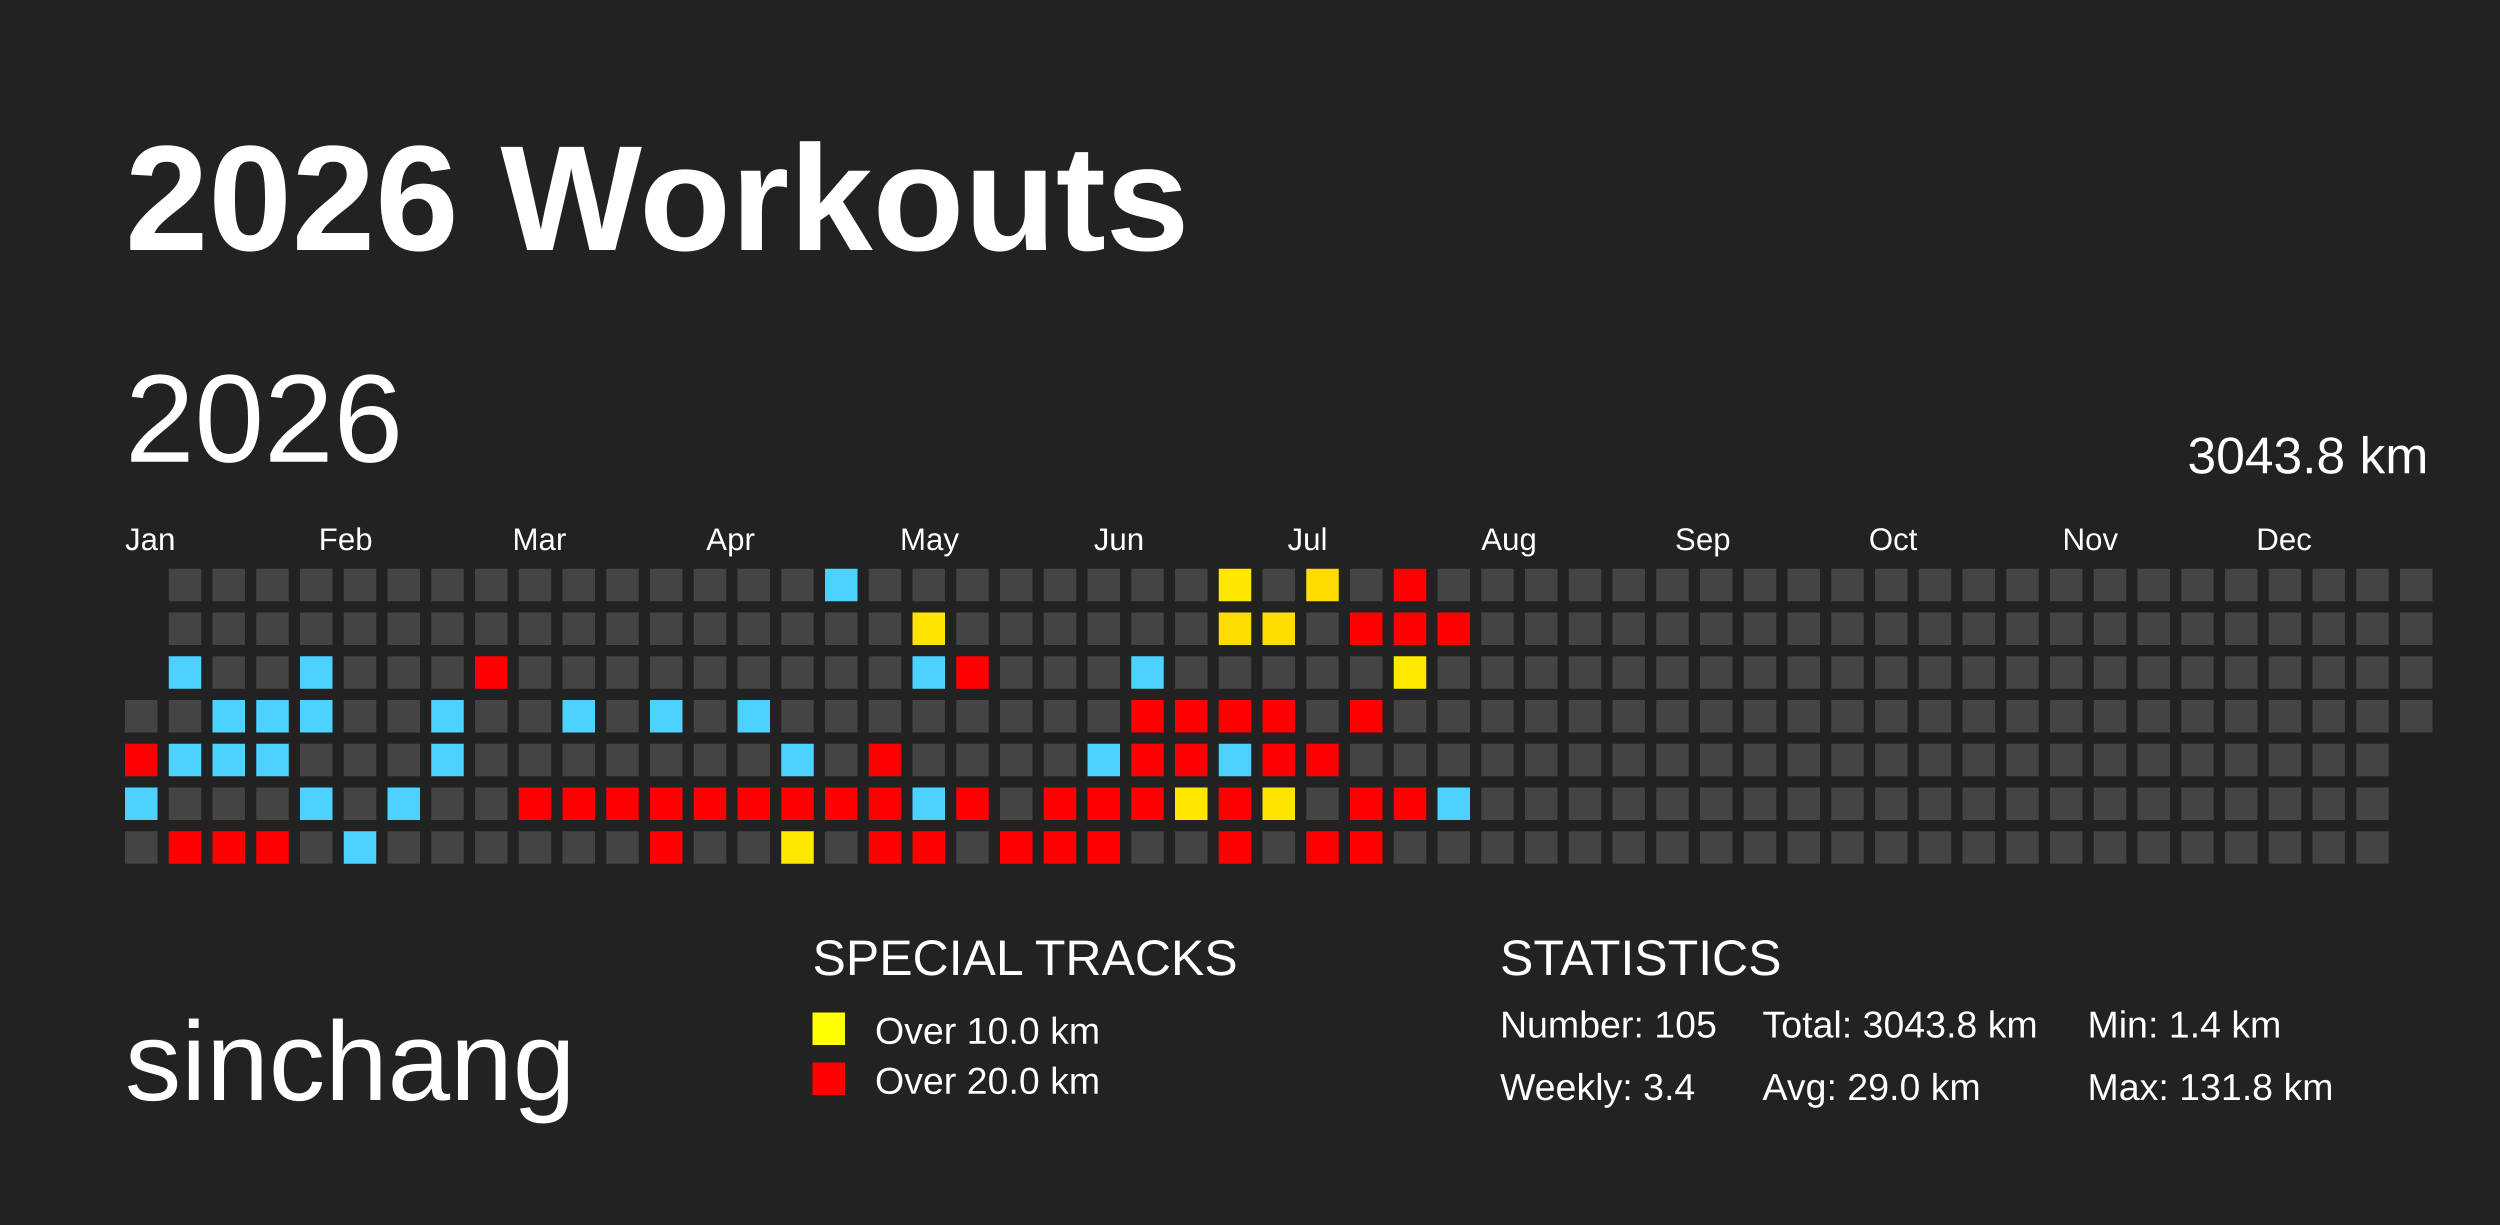
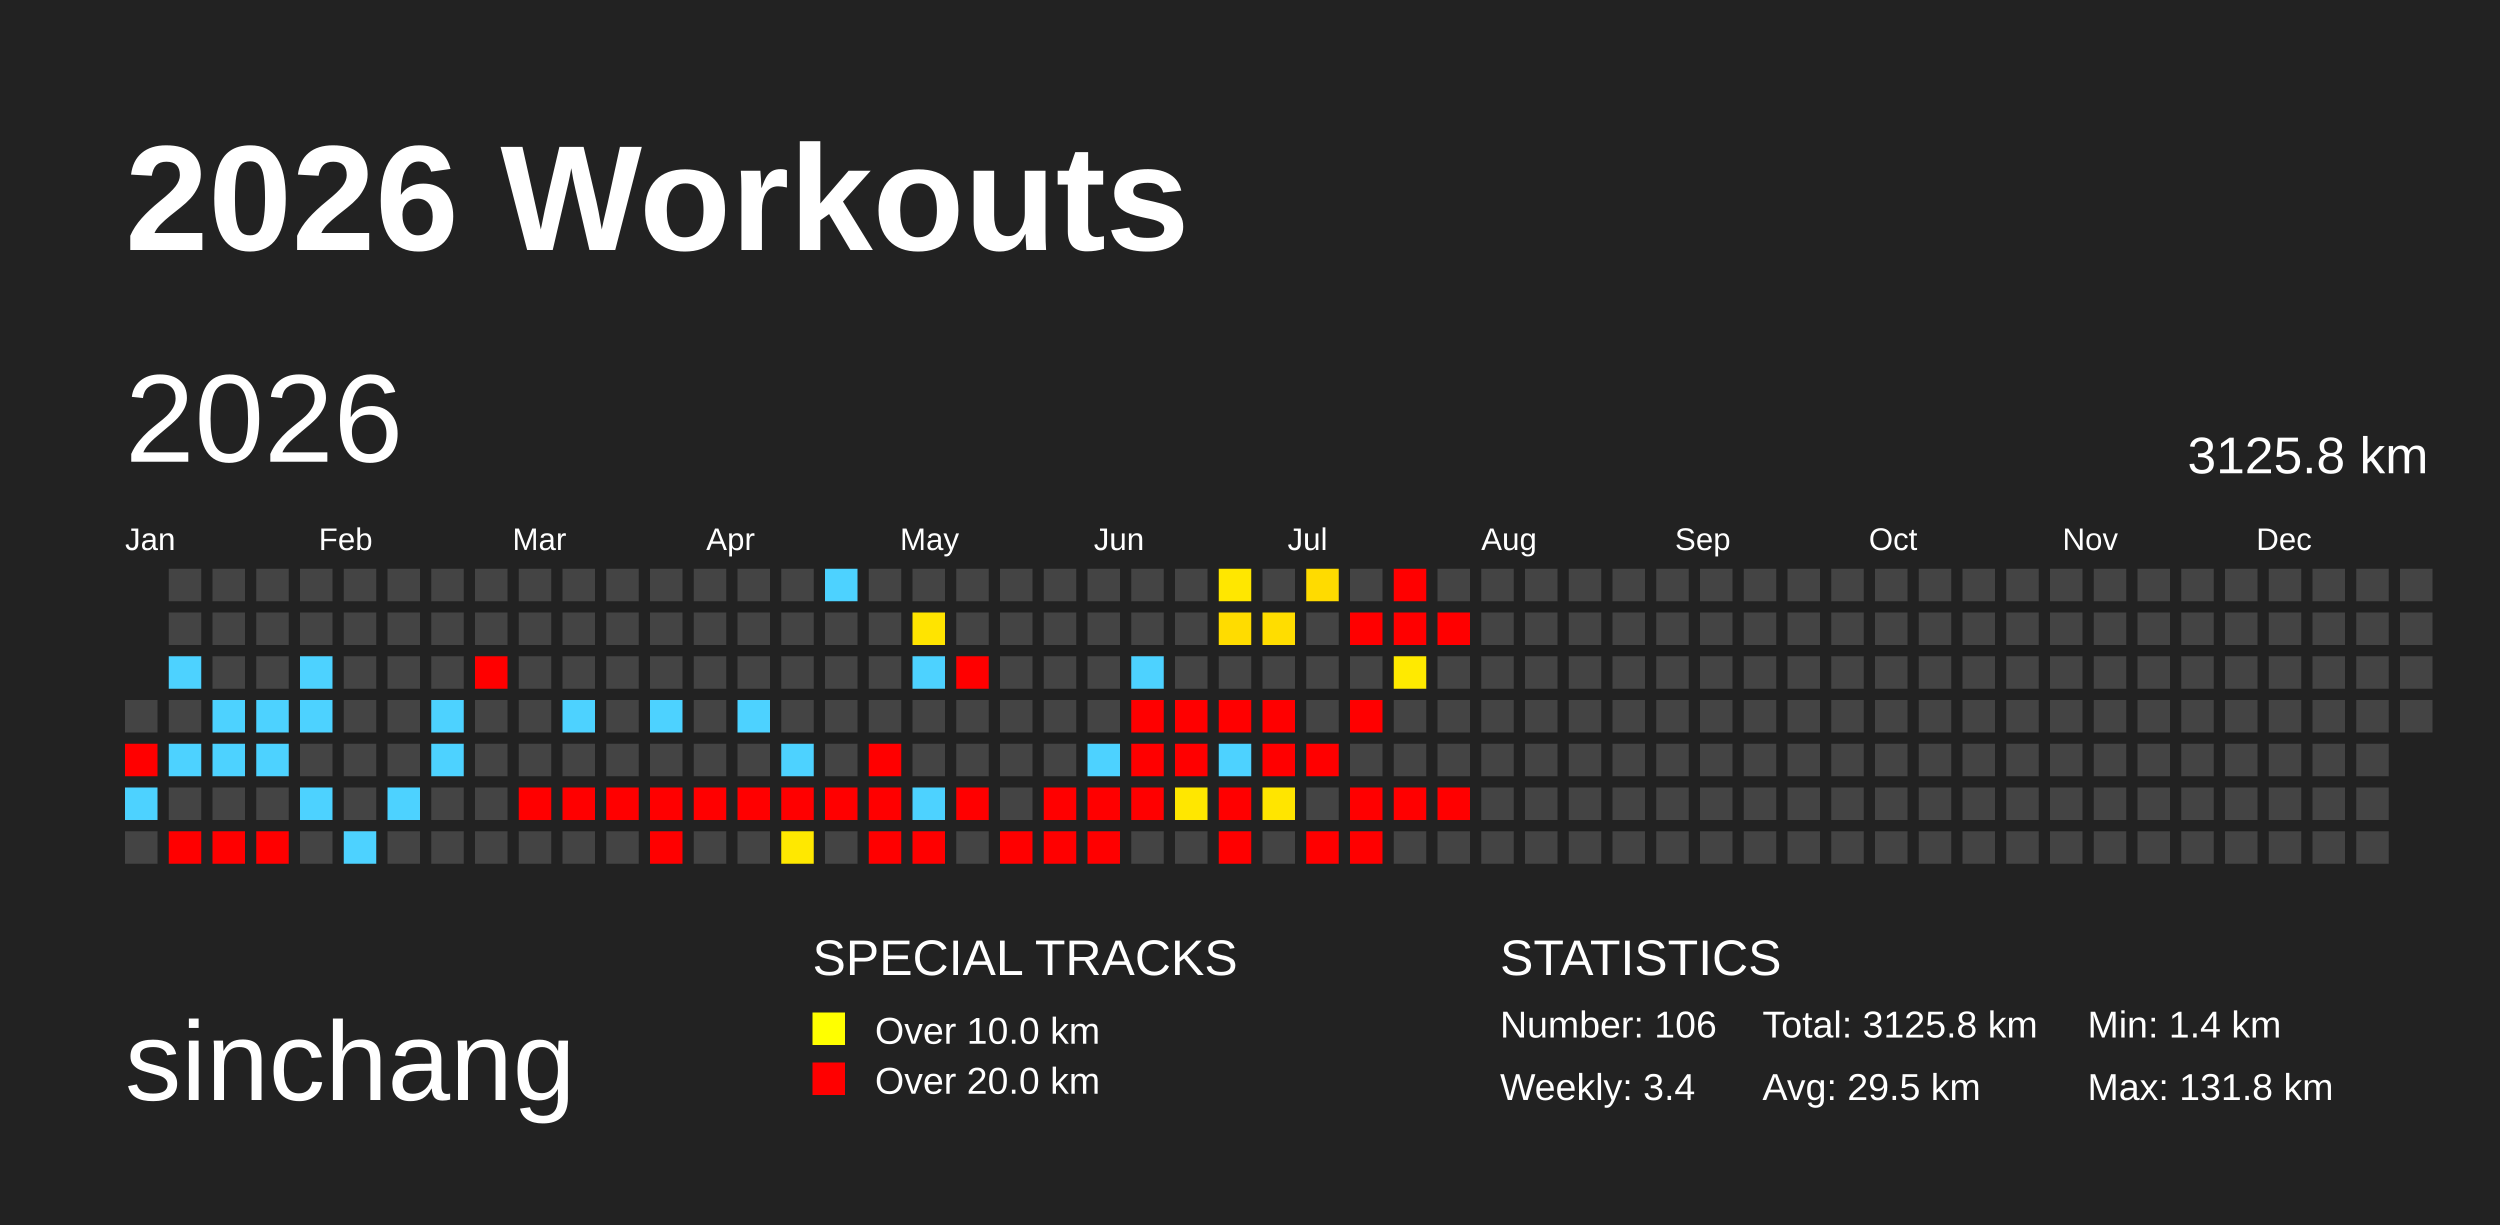
<svg xmlns="http://www.w3.org/2000/svg" baseProfile="full" height="98mm" version="1.1" viewBox="0,0,200,98" width="200mm">
  <defs>
    <pattern height="2" id="indoor-stripe" patternUnits="userSpaceOnUse" width="2">
      <line stroke="white" stroke-opacity="0.45" stroke-width="0.5" x1="0" x2="2" y1="2" y2="0" />
    </pattern>
  </defs>
  <rect fill="#222222" height="98" width="200" x="0" y="0" />
  <text fill="#FFFFFF" style="font-size:12px; font-family:Arial; font-weight:bold;" x="10" y="20">2026 Workouts</text>
  <text fill="#FFFFFF" style="font-size:9px; font-family:Arial" x="10" y="88">sinchang</text>
  <text fill="#FFFFFF" style="font-size:4px; font-family:Arial" x="65" y="78">SPECIAL TRACKS</text>
  <rect fill="yellow" height="2.6" width="2.6" x="65" y="81" />
  <text fill="#FFFFFF" style="font-size:3px; font-family:Arial" x="70" y="83.5">Over 10.0 km</text>
  <rect fill="red" height="2.6" width="2.6" x="65" y="85" />
  <text fill="#FFFFFF" style="font-size:3px; font-family:Arial" x="70" y="87.5">Over 20.0 km</text>
  <text fill="#FFFFFF" style="font-size:4px; font-family:Arial" x="120" y="78">STATISTICS</text>
-   <text fill="#FFFFFF" style="font-size:3px; font-family:Arial" x="120" y="83">Number: 105</text>
+   <text fill="#FFFFFF" style="font-size:3px; font-family:Arial" x="120" y="83">Number: 106</text>
  <text fill="#FFFFFF" style="font-size:3px; font-family:Arial" x="120" y="88">Weekly: 3.4</text>
-   <text fill="#FFFFFF" style="font-size:3px; font-family:Arial" x="141" y="83">Total: 3043.8 km</text>
-   <text fill="#FFFFFF" style="font-size:3px; font-family:Arial" x="141" y="88">Avg: 29.0 km</text>
+   <text fill="#FFFFFF" style="font-size:3px; font-family:Arial" x="141" y="83">Total: 3125.8 km</text>
+   <text fill="#FFFFFF" style="font-size:3px; font-family:Arial" x="141" y="88">Avg: 29.5 km</text>
  <text fill="#FFFFFF" style="font-size:3px; font-family:Arial" x="167" y="83">Min: 1.4 km</text>
  <text fill="#FFFFFF" style="font-size:3px; font-family:Arial" x="167" y="88">Max: 131.8 km</text>
  <text dominant-baseline="hanging" fill="#FFFFFF" style="font-size:10.0px; font-family:Arial;" x="10" y="30">2026</text>
-   <text dominant-baseline="hanging" fill="#FFFFFF" style="font-size:4.125px; font-family:Arial;" x="175" y="35">3043.8 km</text>
+   <text dominant-baseline="hanging" fill="#FFFFFF" style="font-size:4.125px; font-family:Arial;" x="175" y="35">3125.8 km</text>
  <text fill="#FFFFFF" style="font-size:2.5px; font-family:Arial" x="10.0" y="44">Jan</text>
  <text fill="#FFFFFF" style="font-size:2.5px; font-family:Arial" x="25.5" y="44">Feb</text>
  <text fill="#FFFFFF" style="font-size:2.5px; font-family:Arial" x="41.0" y="44">Mar</text>
  <text fill="#FFFFFF" style="font-size:2.5px; font-family:Arial" x="56.5" y="44">Apr</text>
  <text fill="#FFFFFF" style="font-size:2.5px; font-family:Arial" x="72.0" y="44">May</text>
  <text fill="#FFFFFF" style="font-size:2.5px; font-family:Arial" x="87.5" y="44">Jun</text>
  <text fill="#FFFFFF" style="font-size:2.5px; font-family:Arial" x="103.0" y="44">Jul</text>
  <text fill="#FFFFFF" style="font-size:2.5px; font-family:Arial" x="118.5" y="44">Aug</text>
  <text fill="#FFFFFF" style="font-size:2.5px; font-family:Arial" x="134.0" y="44">Sep</text>
  <text fill="#FFFFFF" style="font-size:2.5px; font-family:Arial" x="149.5" y="44">Oct</text>
  <text fill="#FFFFFF" style="font-size:2.5px; font-family:Arial" x="165.0" y="44">Nov</text>
  <text fill="#FFFFFF" style="font-size:2.5px; font-family:Arial" x="180.5" y="44">Dec</text>
  <rect fill="#444444" height="2.6" width="2.6" x="10.0" y="56.0" />
  <rect fill="red" height="2.6" width="2.6" x="10.0" y="59.5" />
  <rect fill="#4dd2ff" height="2.6" width="2.6" x="10.0" y="63.0" />
  <rect fill="#444444" height="2.6" width="2.6" x="10.0" y="66.5" />
  <rect fill="#444444" height="2.6" width="2.6" x="13.5" y="45.5" />
  <rect fill="#444444" height="2.6" width="2.6" x="13.5" y="49.0" />
  <rect fill="#4dd2ff" height="2.6" width="2.6" x="13.5" y="52.5" />
  <rect fill="#444444" height="2.6" width="2.6" x="13.5" y="56.0" />
  <rect fill="#4dd2ff" height="2.6" width="2.6" x="13.5" y="59.5" />
  <rect fill="#444444" height="2.6" width="2.6" x="13.5" y="63.0" />
  <rect fill="red" height="2.6" width="2.6" x="13.5" y="66.5" />
  <rect fill="#444444" height="2.6" width="2.6" x="17.0" y="45.5" />
  <rect fill="#444444" height="2.6" width="2.6" x="17.0" y="49.0" />
  <rect fill="#444444" height="2.6" width="2.6" x="17.0" y="52.5" />
  <rect fill="#4dd2ff" height="2.6" width="2.6" x="17.0" y="56.0" />
  <rect fill="#4dd2ff" height="2.6" width="2.6" x="17.0" y="59.5" />
  <rect fill="#444444" height="2.6" width="2.6" x="17.0" y="63.0" />
  <rect fill="red" height="2.6" width="2.6" x="17.0" y="66.5" />
  <rect fill="#444444" height="2.6" width="2.6" x="20.5" y="45.5" />
  <rect fill="#444444" height="2.6" width="2.6" x="20.5" y="49.0" />
  <rect fill="#444444" height="2.6" width="2.6" x="20.5" y="52.5" />
  <rect fill="#4dd2ff" height="2.6" width="2.6" x="20.5" y="56.0" />
  <rect fill="#4dd2ff" height="2.6" width="2.6" x="20.5" y="59.5" />
  <rect fill="#444444" height="2.6" width="2.6" x="20.5" y="63.0" />
  <rect fill="red" height="2.6" width="2.6" x="20.5" y="66.5" />
  <rect fill="#444444" height="2.6" width="2.6" x="24.0" y="45.5" />
  <rect fill="#444444" height="2.6" width="2.6" x="24.0" y="49.0" />
  <rect fill="#4dd2ff" height="2.6" width="2.6" x="24.0" y="52.5" />
  <rect fill="#4dd2ff" height="2.6" width="2.6" x="24.0" y="56.0" />
  <rect fill="#444444" height="2.6" width="2.6" x="24.0" y="59.5" />
  <rect fill="#4dd2ff" height="2.6" width="2.6" x="24.0" y="63.0" />
  <rect fill="#444444" height="2.6" width="2.6" x="24.0" y="66.5" />
  <rect fill="#444444" height="2.6" width="2.6" x="27.5" y="45.5" />
  <rect fill="#444444" height="2.6" width="2.6" x="27.5" y="49.0" />
  <rect fill="#444444" height="2.6" width="2.6" x="27.5" y="52.5" />
  <rect fill="#444444" height="2.6" width="2.6" x="27.5" y="56.0" />
  <rect fill="#444444" height="2.6" width="2.6" x="27.5" y="59.5" />
  <rect fill="#444444" height="2.6" width="2.6" x="27.5" y="63.0" />
  <rect fill="#4dd2ff" height="2.6" width="2.6" x="27.5" y="66.5" />
  <rect fill="#444444" height="2.6" width="2.6" x="31.0" y="45.5" />
  <rect fill="#444444" height="2.6" width="2.6" x="31.0" y="49.0" />
  <rect fill="#444444" height="2.6" width="2.6" x="31.0" y="52.5" />
  <rect fill="#444444" height="2.6" width="2.6" x="31.0" y="56.0" />
  <rect fill="#444444" height="2.6" width="2.6" x="31.0" y="59.5" />
  <rect fill="#4dd2ff" height="2.6" width="2.6" x="31.0" y="63.0" />
  <rect fill="#444444" height="2.6" width="2.6" x="31.0" y="66.5" />
  <rect fill="#444444" height="2.6" width="2.6" x="34.5" y="45.5" />
  <rect fill="#444444" height="2.6" width="2.6" x="34.5" y="49.0" />
  <rect fill="#444444" height="2.6" width="2.6" x="34.5" y="52.5" />
  <rect fill="#4dd2ff" height="2.6" width="2.6" x="34.5" y="56.0" />
  <rect fill="#4dd2ff" height="2.6" width="2.6" x="34.5" y="59.5" />
  <rect fill="#444444" height="2.6" width="2.6" x="34.5" y="63.0" />
  <rect fill="#444444" height="2.6" width="2.6" x="34.5" y="66.5" />
  <rect fill="#444444" height="2.6" width="2.6" x="38.0" y="45.5" />
  <rect fill="#444444" height="2.6" width="2.6" x="38.0" y="49.0" />
  <rect fill="red" height="2.6" width="2.6" x="38.0" y="52.5" />
  <rect fill="#444444" height="2.6" width="2.6" x="38.0" y="56.0" />
  <rect fill="#444444" height="2.6" width="2.6" x="38.0" y="59.5" />
  <rect fill="#444444" height="2.6" width="2.6" x="38.0" y="63.0" />
  <rect fill="#444444" height="2.6" width="2.6" x="38.0" y="66.5" />
  <rect fill="#444444" height="2.6" width="2.6" x="41.5" y="45.5" />
  <rect fill="#444444" height="2.6" width="2.6" x="41.5" y="49.0" />
  <rect fill="#444444" height="2.6" width="2.6" x="41.5" y="52.5" />
  <rect fill="#444444" height="2.6" width="2.6" x="41.5" y="56.0" />
  <rect fill="#444444" height="2.6" width="2.6" x="41.5" y="59.5" />
  <rect fill="red" height="2.6" width="2.6" x="41.5" y="63.0" />
  <rect fill="#444444" height="2.6" width="2.6" x="41.5" y="66.5" />
  <rect fill="#444444" height="2.6" width="2.6" x="45.0" y="45.5" />
  <rect fill="#444444" height="2.6" width="2.6" x="45.0" y="49.0" />
  <rect fill="#444444" height="2.6" width="2.6" x="45.0" y="52.5" />
  <rect fill="#4dd2ff" height="2.6" width="2.6" x="45.0" y="56.0" />
  <rect fill="#444444" height="2.6" width="2.6" x="45.0" y="59.5" />
  <rect fill="red" height="2.6" width="2.6" x="45.0" y="63.0" />
  <rect fill="#444444" height="2.6" width="2.6" x="45.0" y="66.5" />
  <rect fill="#444444" height="2.6" width="2.6" x="48.5" y="45.5" />
  <rect fill="#444444" height="2.6" width="2.6" x="48.5" y="49.0" />
  <rect fill="#444444" height="2.6" width="2.6" x="48.5" y="52.5" />
  <rect fill="#444444" height="2.6" width="2.6" x="48.5" y="56.0" />
  <rect fill="#444444" height="2.6" width="2.6" x="48.5" y="59.5" />
  <rect fill="red" height="2.6" width="2.6" x="48.5" y="63.0" />
  <rect fill="#444444" height="2.6" width="2.6" x="48.5" y="66.5" />
  <rect fill="#444444" height="2.6" width="2.6" x="52.0" y="45.5" />
  <rect fill="#444444" height="2.6" width="2.6" x="52.0" y="49.0" />
  <rect fill="#444444" height="2.6" width="2.6" x="52.0" y="52.5" />
  <rect fill="#4dd2ff" height="2.6" width="2.6" x="52.0" y="56.0" />
  <rect fill="#444444" height="2.6" width="2.6" x="52.0" y="59.5" />
  <rect fill="red" height="2.6" width="2.6" x="52.0" y="63.0" />
  <rect fill="red" height="2.6" width="2.6" x="52.0" y="66.5" />
  <rect fill="#444444" height="2.6" width="2.6" x="55.5" y="45.5" />
  <rect fill="#444444" height="2.6" width="2.6" x="55.5" y="49.0" />
  <rect fill="#444444" height="2.6" width="2.6" x="55.5" y="52.5" />
  <rect fill="#444444" height="2.6" width="2.6" x="55.5" y="56.0" />
  <rect fill="#444444" height="2.6" width="2.6" x="55.5" y="59.5" />
  <rect fill="red" height="2.6" width="2.6" x="55.5" y="63.0" />
  <rect fill="#444444" height="2.6" width="2.6" x="55.5" y="66.5" />
  <rect fill="#444444" height="2.6" width="2.6" x="59.0" y="45.5" />
  <rect fill="#444444" height="2.6" width="2.6" x="59.0" y="49.0" />
  <rect fill="#444444" height="2.6" width="2.6" x="59.0" y="52.5" />
  <rect fill="#4dd2ff" height="2.6" width="2.6" x="59.0" y="56.0" />
  <rect fill="#444444" height="2.6" width="2.6" x="59.0" y="59.5" />
  <rect fill="red" height="2.6" width="2.6" x="59.0" y="63.0" />
  <rect fill="#444444" height="2.6" width="2.6" x="59.0" y="66.5" />
  <rect fill="#444444" height="2.6" width="2.6" x="62.5" y="45.5" />
  <rect fill="#444444" height="2.6" width="2.6" x="62.5" y="49.0" />
  <rect fill="#444444" height="2.6" width="2.6" x="62.5" y="52.5" />
  <rect fill="#444444" height="2.6" width="2.6" x="62.5" y="56.0" />
  <rect fill="#4dd2ff" height="2.6" width="2.6" x="62.5" y="59.5" />
  <rect fill="red" height="2.6" width="2.6" x="62.5" y="63.0" />
  <rect fill="#ffe800" height="2.6" width="2.6" x="62.5" y="66.5" />
  <rect fill="#4dd2ff" height="2.6" width="2.6" x="66.0" y="45.5" />
  <rect fill="#444444" height="2.6" width="2.6" x="66.0" y="49.0" />
  <rect fill="#444444" height="2.6" width="2.6" x="66.0" y="52.5" />
  <rect fill="#444444" height="2.6" width="2.6" x="66.0" y="56.0" />
  <rect fill="#444444" height="2.6" width="2.6" x="66.0" y="59.5" />
  <rect fill="red" height="2.6" width="2.6" x="66.0" y="63.0" />
  <rect fill="#444444" height="2.6" width="2.6" x="66.0" y="66.5" />
  <rect fill="#444444" height="2.6" width="2.6" x="69.5" y="45.5" />
  <rect fill="#444444" height="2.6" width="2.6" x="69.5" y="49.0" />
  <rect fill="#444444" height="2.6" width="2.6" x="69.5" y="52.5" />
  <rect fill="#444444" height="2.6" width="2.6" x="69.5" y="56.0" />
  <rect fill="red" height="2.6" width="2.6" x="69.5" y="59.5" />
  <rect fill="red" height="2.6" width="2.6" x="69.5" y="63.0" />
  <rect fill="red" height="2.6" width="2.6" x="69.5" y="66.5" />
  <rect fill="#444444" height="2.6" width="2.6" x="73.0" y="45.5" />
  <rect fill="#ffe400" height="2.6" width="2.6" x="73.0" y="49.0" />
  <rect fill="#4dd2ff" height="2.6" width="2.6" x="73.0" y="52.5" />
  <rect fill="#444444" height="2.6" width="2.6" x="73.0" y="56.0" />
  <rect fill="#444444" height="2.6" width="2.6" x="73.0" y="59.5" />
  <rect fill="#4dd2ff" height="2.6" width="2.6" x="73.0" y="63.0" />
  <rect fill="red" height="2.6" width="2.6" x="73.0" y="66.5" />
  <rect fill="#444444" height="2.6" width="2.6" x="76.5" y="45.5" />
  <rect fill="#444444" height="2.6" width="2.6" x="76.5" y="49.0" />
  <rect fill="red" height="2.6" width="2.6" x="76.5" y="52.5" />
  <rect fill="#444444" height="2.6" width="2.6" x="76.5" y="56.0" />
  <rect fill="#444444" height="2.6" width="2.6" x="76.5" y="59.5" />
  <rect fill="red" height="2.6" width="2.6" x="76.5" y="63.0" />
  <rect fill="#444444" height="2.6" width="2.6" x="76.5" y="66.5" />
  <rect fill="#444444" height="2.6" width="2.6" x="80.0" y="45.5" />
  <rect fill="#444444" height="2.6" width="2.6" x="80.0" y="49.0" />
  <rect fill="#444444" height="2.6" width="2.6" x="80.0" y="52.5" />
  <rect fill="#444444" height="2.6" width="2.6" x="80.0" y="56.0" />
  <rect fill="#444444" height="2.6" width="2.6" x="80.0" y="59.5" />
  <rect fill="#444444" height="2.6" width="2.6" x="80.0" y="63.0" />
  <rect fill="red" height="2.6" width="2.6" x="80.0" y="66.5" />
  <rect fill="#444444" height="2.6" width="2.6" x="83.5" y="45.5" />
  <rect fill="#444444" height="2.6" width="2.6" x="83.5" y="49.0" />
  <rect fill="#444444" height="2.6" width="2.6" x="83.5" y="52.5" />
  <rect fill="#444444" height="2.6" width="2.6" x="83.5" y="56.0" />
  <rect fill="#444444" height="2.6" width="2.6" x="83.5" y="59.5" />
  <rect fill="red" height="2.6" width="2.6" x="83.5" y="63.0" />
  <rect fill="red" height="2.6" width="2.6" x="83.5" y="66.5" />
  <rect fill="#444444" height="2.6" width="2.6" x="87.0" y="45.5" />
  <rect fill="#444444" height="2.6" width="2.6" x="87.0" y="49.0" />
  <rect fill="#444444" height="2.6" width="2.6" x="87.0" y="52.5" />
  <rect fill="#444444" height="2.6" width="2.6" x="87.0" y="56.0" />
  <rect fill="#4dd2ff" height="2.6" width="2.6" x="87.0" y="59.5" />
  <rect fill="red" height="2.6" width="2.6" x="87.0" y="63.0" />
  <rect fill="red" height="2.6" width="2.6" x="87.0" y="66.5" />
  <rect fill="#444444" height="2.6" width="2.6" x="90.5" y="45.5" />
  <rect fill="#444444" height="2.6" width="2.6" x="90.5" y="49.0" />
  <rect fill="#4dd2ff" height="2.6" width="2.6" x="90.5" y="52.5" />
  <rect fill="red" height="2.6" width="2.6" x="90.5" y="56.0" />
  <rect fill="red" height="2.6" width="2.6" x="90.5" y="59.5" />
  <rect fill="red" height="2.6" width="2.6" x="90.5" y="63.0" />
  <rect fill="#444444" height="2.6" width="2.6" x="90.5" y="66.5" />
  <rect fill="#444444" height="2.6" width="2.6" x="94.0" y="45.5" />
  <rect fill="#444444" height="2.6" width="2.6" x="94.0" y="49.0" />
  <rect fill="#444444" height="2.6" width="2.6" x="94.0" y="52.5" />
  <rect fill="red" height="2.6" width="2.6" x="94.0" y="56.0" />
  <rect fill="red" height="2.6" width="2.6" x="94.0" y="59.5" />
  <rect fill="#ffe700" height="2.6" width="2.6" x="94.0" y="63.0" />
  <rect fill="#444444" height="2.6" width="2.6" x="94.0" y="66.5" />
  <rect fill="#ffe700" height="2.6" width="2.6" x="97.5" y="45.5" />
  <rect fill="#ffdc00" height="2.6" width="2.6" x="97.5" y="49.0" />
  <rect fill="#444444" height="2.6" width="2.6" x="97.5" y="52.5" />
  <rect fill="red" height="2.6" width="2.6" x="97.5" y="56.0" />
  <rect fill="#4dd2ff" height="2.6" width="2.6" x="97.5" y="59.5" />
  <rect fill="red" height="2.6" width="2.6" x="97.5" y="63.0" />
  <rect fill="red" height="2.6" width="2.6" x="97.5" y="66.5" />
  <rect fill="#444444" height="2.6" width="2.6" x="101.0" y="45.5" />
  <rect fill="#ffdd00" height="2.6" width="2.6" x="101.0" y="49.0" />
  <rect fill="#444444" height="2.6" width="2.6" x="101.0" y="52.5" />
  <rect fill="red" height="2.6" width="2.6" x="101.0" y="56.0" />
  <rect fill="red" height="2.6" width="2.6" x="101.0" y="59.5" />
  <rect fill="#ffe500" height="2.6" width="2.6" x="101.0" y="63.0" />
  <rect fill="#444444" height="2.6" width="2.6" x="101.0" y="66.5" />
  <rect fill="#ffdb00" height="2.6" width="2.6" x="104.5" y="45.5" />
  <rect fill="#444444" height="2.6" width="2.6" x="104.5" y="49.0" />
  <rect fill="#444444" height="2.6" width="2.6" x="104.5" y="52.5" />
  <rect fill="#444444" height="2.6" width="2.6" x="104.5" y="56.0" />
  <rect fill="red" height="2.6" width="2.6" x="104.5" y="59.5" />
  <rect fill="#444444" height="2.6" width="2.6" x="104.5" y="63.0" />
  <rect fill="red" height="2.6" width="2.6" x="104.5" y="66.5" />
  <rect fill="#444444" height="2.6" width="2.6" x="108.0" y="45.5" />
  <rect fill="red" height="2.6" width="2.6" x="108.0" y="49.0" />
  <rect fill="#444444" height="2.6" width="2.6" x="108.0" y="52.5" />
  <rect fill="red" height="2.6" width="2.6" x="108.0" y="56.0" />
  <rect fill="#444444" height="2.6" width="2.6" x="108.0" y="59.5" />
  <rect fill="red" height="2.6" width="2.6" x="108.0" y="63.0" />
  <rect fill="red" height="2.6" width="2.6" x="108.0" y="66.5" />
  <rect fill="red" height="2.6" width="2.6" x="111.5" y="45.5" />
  <rect fill="red" height="2.6" width="2.6" x="111.5" y="49.0" />
  <rect fill="#ffea00" height="2.6" width="2.6" x="111.5" y="52.5" />
  <rect fill="#444444" height="2.6" width="2.6" x="111.5" y="56.0" />
  <rect fill="#444444" height="2.6" width="2.6" x="111.5" y="59.5" />
  <rect fill="red" height="2.6" width="2.6" x="111.5" y="63.0" />
  <rect fill="#444444" height="2.6" width="2.6" x="111.5" y="66.5" />
  <rect fill="#444444" height="2.6" width="2.6" x="115.0" y="45.5" />
  <rect fill="red" height="2.6" width="2.6" x="115.0" y="49.0" />
  <rect fill="#444444" height="2.6" width="2.6" x="115.0" y="52.5" />
  <rect fill="#444444" height="2.6" width="2.6" x="115.0" y="56.0" />
  <rect fill="#444444" height="2.6" width="2.6" x="115.0" y="59.5" />
-   <rect fill="#4dd2ff" height="2.6" width="2.6" x="115.0" y="63.0" />
+   <rect fill="red" height="2.6" width="2.6" x="115.0" y="63.0" />
  <rect fill="#444444" height="2.6" width="2.6" x="115.0" y="66.5" />
  <rect fill="#444444" height="2.6" width="2.6" x="118.5" y="45.5" />
  <rect fill="#444444" height="2.6" width="2.6" x="118.5" y="49.0" />
  <rect fill="#444444" height="2.6" width="2.6" x="118.5" y="52.5" />
  <rect fill="#444444" height="2.6" width="2.6" x="118.5" y="56.0" />
  <rect fill="#444444" height="2.6" width="2.6" x="118.5" y="59.5" />
  <rect fill="#444444" height="2.6" width="2.6" x="118.5" y="63.0" />
  <rect fill="#444444" height="2.6" width="2.6" x="118.5" y="66.5" />
  <rect fill="#444444" height="2.6" width="2.6" x="122.0" y="45.5" />
  <rect fill="#444444" height="2.6" width="2.6" x="122.0" y="49.0" />
  <rect fill="#444444" height="2.6" width="2.6" x="122.0" y="52.5" />
  <rect fill="#444444" height="2.6" width="2.6" x="122.0" y="56.0" />
  <rect fill="#444444" height="2.6" width="2.6" x="122.0" y="59.5" />
  <rect fill="#444444" height="2.6" width="2.6" x="122.0" y="63.0" />
  <rect fill="#444444" height="2.6" width="2.6" x="122.0" y="66.5" />
  <rect fill="#444444" height="2.6" width="2.6" x="125.5" y="45.5" />
  <rect fill="#444444" height="2.6" width="2.6" x="125.5" y="49.0" />
  <rect fill="#444444" height="2.6" width="2.6" x="125.5" y="52.5" />
  <rect fill="#444444" height="2.6" width="2.6" x="125.5" y="56.0" />
  <rect fill="#444444" height="2.6" width="2.6" x="125.5" y="59.5" />
  <rect fill="#444444" height="2.6" width="2.6" x="125.5" y="63.0" />
  <rect fill="#444444" height="2.6" width="2.6" x="125.5" y="66.5" />
  <rect fill="#444444" height="2.6" width="2.6" x="129.0" y="45.5" />
  <rect fill="#444444" height="2.6" width="2.6" x="129.0" y="49.0" />
  <rect fill="#444444" height="2.6" width="2.6" x="129.0" y="52.5" />
  <rect fill="#444444" height="2.6" width="2.6" x="129.0" y="56.0" />
  <rect fill="#444444" height="2.6" width="2.6" x="129.0" y="59.5" />
  <rect fill="#444444" height="2.6" width="2.6" x="129.0" y="63.0" />
  <rect fill="#444444" height="2.6" width="2.6" x="129.0" y="66.5" />
  <rect fill="#444444" height="2.6" width="2.6" x="132.5" y="45.5" />
  <rect fill="#444444" height="2.6" width="2.6" x="132.5" y="49.0" />
  <rect fill="#444444" height="2.6" width="2.6" x="132.5" y="52.5" />
  <rect fill="#444444" height="2.6" width="2.6" x="132.5" y="56.0" />
  <rect fill="#444444" height="2.6" width="2.6" x="132.5" y="59.5" />
  <rect fill="#444444" height="2.6" width="2.6" x="132.5" y="63.0" />
  <rect fill="#444444" height="2.6" width="2.6" x="132.5" y="66.5" />
  <rect fill="#444444" height="2.6" width="2.6" x="136.0" y="45.5" />
  <rect fill="#444444" height="2.6" width="2.6" x="136.0" y="49.0" />
  <rect fill="#444444" height="2.6" width="2.6" x="136.0" y="52.5" />
  <rect fill="#444444" height="2.6" width="2.6" x="136.0" y="56.0" />
  <rect fill="#444444" height="2.6" width="2.6" x="136.0" y="59.5" />
  <rect fill="#444444" height="2.6" width="2.6" x="136.0" y="63.0" />
  <rect fill="#444444" height="2.6" width="2.6" x="136.0" y="66.5" />
  <rect fill="#444444" height="2.6" width="2.6" x="139.5" y="45.5" />
  <rect fill="#444444" height="2.6" width="2.6" x="139.5" y="49.0" />
  <rect fill="#444444" height="2.6" width="2.6" x="139.5" y="52.5" />
  <rect fill="#444444" height="2.6" width="2.6" x="139.5" y="56.0" />
  <rect fill="#444444" height="2.6" width="2.6" x="139.5" y="59.5" />
  <rect fill="#444444" height="2.6" width="2.6" x="139.5" y="63.0" />
  <rect fill="#444444" height="2.6" width="2.6" x="139.5" y="66.5" />
  <rect fill="#444444" height="2.6" width="2.6" x="143.0" y="45.5" />
  <rect fill="#444444" height="2.6" width="2.6" x="143.0" y="49.0" />
  <rect fill="#444444" height="2.6" width="2.6" x="143.0" y="52.5" />
  <rect fill="#444444" height="2.6" width="2.6" x="143.0" y="56.0" />
  <rect fill="#444444" height="2.6" width="2.6" x="143.0" y="59.5" />
  <rect fill="#444444" height="2.6" width="2.6" x="143.0" y="63.0" />
  <rect fill="#444444" height="2.6" width="2.6" x="143.0" y="66.5" />
  <rect fill="#444444" height="2.6" width="2.6" x="146.5" y="45.5" />
  <rect fill="#444444" height="2.6" width="2.6" x="146.5" y="49.0" />
  <rect fill="#444444" height="2.6" width="2.6" x="146.5" y="52.5" />
  <rect fill="#444444" height="2.6" width="2.6" x="146.5" y="56.0" />
  <rect fill="#444444" height="2.6" width="2.6" x="146.5" y="59.5" />
  <rect fill="#444444" height="2.6" width="2.6" x="146.5" y="63.0" />
  <rect fill="#444444" height="2.6" width="2.6" x="146.5" y="66.5" />
  <rect fill="#444444" height="2.6" width="2.6" x="150.0" y="45.5" />
  <rect fill="#444444" height="2.6" width="2.6" x="150.0" y="49.0" />
  <rect fill="#444444" height="2.6" width="2.6" x="150.0" y="52.5" />
  <rect fill="#444444" height="2.6" width="2.6" x="150.0" y="56.0" />
  <rect fill="#444444" height="2.6" width="2.6" x="150.0" y="59.5" />
  <rect fill="#444444" height="2.6" width="2.6" x="150.0" y="63.0" />
  <rect fill="#444444" height="2.6" width="2.6" x="150.0" y="66.5" />
  <rect fill="#444444" height="2.6" width="2.6" x="153.5" y="45.5" />
  <rect fill="#444444" height="2.6" width="2.6" x="153.5" y="49.0" />
  <rect fill="#444444" height="2.6" width="2.6" x="153.5" y="52.5" />
  <rect fill="#444444" height="2.6" width="2.6" x="153.5" y="56.0" />
  <rect fill="#444444" height="2.6" width="2.6" x="153.5" y="59.5" />
  <rect fill="#444444" height="2.6" width="2.6" x="153.5" y="63.0" />
  <rect fill="#444444" height="2.6" width="2.6" x="153.5" y="66.5" />
  <rect fill="#444444" height="2.6" width="2.6" x="157.0" y="45.5" />
  <rect fill="#444444" height="2.6" width="2.6" x="157.0" y="49.0" />
  <rect fill="#444444" height="2.6" width="2.6" x="157.0" y="52.5" />
  <rect fill="#444444" height="2.6" width="2.6" x="157.0" y="56.0" />
  <rect fill="#444444" height="2.6" width="2.6" x="157.0" y="59.5" />
  <rect fill="#444444" height="2.6" width="2.6" x="157.0" y="63.0" />
  <rect fill="#444444" height="2.6" width="2.6" x="157.0" y="66.5" />
  <rect fill="#444444" height="2.6" width="2.6" x="160.5" y="45.5" />
  <rect fill="#444444" height="2.6" width="2.6" x="160.5" y="49.0" />
  <rect fill="#444444" height="2.6" width="2.6" x="160.5" y="52.5" />
  <rect fill="#444444" height="2.6" width="2.6" x="160.5" y="56.0" />
  <rect fill="#444444" height="2.6" width="2.6" x="160.5" y="59.5" />
  <rect fill="#444444" height="2.6" width="2.6" x="160.5" y="63.0" />
  <rect fill="#444444" height="2.6" width="2.6" x="160.5" y="66.5" />
  <rect fill="#444444" height="2.6" width="2.6" x="164.0" y="45.5" />
  <rect fill="#444444" height="2.6" width="2.6" x="164.0" y="49.0" />
  <rect fill="#444444" height="2.6" width="2.6" x="164.0" y="52.5" />
  <rect fill="#444444" height="2.6" width="2.6" x="164.0" y="56.0" />
  <rect fill="#444444" height="2.6" width="2.6" x="164.0" y="59.5" />
  <rect fill="#444444" height="2.6" width="2.6" x="164.0" y="63.0" />
  <rect fill="#444444" height="2.6" width="2.6" x="164.0" y="66.5" />
  <rect fill="#444444" height="2.6" width="2.6" x="167.5" y="45.5" />
  <rect fill="#444444" height="2.6" width="2.6" x="167.5" y="49.0" />
  <rect fill="#444444" height="2.6" width="2.6" x="167.5" y="52.5" />
  <rect fill="#444444" height="2.6" width="2.6" x="167.5" y="56.0" />
  <rect fill="#444444" height="2.6" width="2.6" x="167.5" y="59.5" />
  <rect fill="#444444" height="2.6" width="2.6" x="167.5" y="63.0" />
  <rect fill="#444444" height="2.6" width="2.6" x="167.5" y="66.5" />
  <rect fill="#444444" height="2.6" width="2.6" x="171.0" y="45.5" />
  <rect fill="#444444" height="2.6" width="2.6" x="171.0" y="49.0" />
  <rect fill="#444444" height="2.6" width="2.6" x="171.0" y="52.5" />
  <rect fill="#444444" height="2.6" width="2.6" x="171.0" y="56.0" />
  <rect fill="#444444" height="2.6" width="2.6" x="171.0" y="59.5" />
  <rect fill="#444444" height="2.6" width="2.6" x="171.0" y="63.0" />
  <rect fill="#444444" height="2.6" width="2.6" x="171.0" y="66.5" />
  <rect fill="#444444" height="2.6" width="2.6" x="174.5" y="45.5" />
  <rect fill="#444444" height="2.6" width="2.6" x="174.5" y="49.0" />
  <rect fill="#444444" height="2.6" width="2.6" x="174.5" y="52.5" />
  <rect fill="#444444" height="2.6" width="2.6" x="174.5" y="56.0" />
  <rect fill="#444444" height="2.6" width="2.6" x="174.5" y="59.5" />
  <rect fill="#444444" height="2.6" width="2.6" x="174.5" y="63.0" />
  <rect fill="#444444" height="2.6" width="2.6" x="174.5" y="66.5" />
  <rect fill="#444444" height="2.6" width="2.6" x="178.0" y="45.5" />
  <rect fill="#444444" height="2.6" width="2.6" x="178.0" y="49.0" />
  <rect fill="#444444" height="2.6" width="2.6" x="178.0" y="52.5" />
  <rect fill="#444444" height="2.6" width="2.6" x="178.0" y="56.0" />
  <rect fill="#444444" height="2.6" width="2.6" x="178.0" y="59.5" />
  <rect fill="#444444" height="2.6" width="2.6" x="178.0" y="63.0" />
  <rect fill="#444444" height="2.6" width="2.6" x="178.0" y="66.5" />
  <rect fill="#444444" height="2.6" width="2.6" x="181.5" y="45.5" />
  <rect fill="#444444" height="2.6" width="2.6" x="181.5" y="49.0" />
  <rect fill="#444444" height="2.6" width="2.6" x="181.5" y="52.5" />
  <rect fill="#444444" height="2.6" width="2.6" x="181.5" y="56.0" />
  <rect fill="#444444" height="2.6" width="2.6" x="181.5" y="59.5" />
  <rect fill="#444444" height="2.6" width="2.6" x="181.5" y="63.0" />
  <rect fill="#444444" height="2.6" width="2.6" x="181.5" y="66.5" />
  <rect fill="#444444" height="2.6" width="2.6" x="185.0" y="45.5" />
  <rect fill="#444444" height="2.6" width="2.6" x="185.0" y="49.0" />
  <rect fill="#444444" height="2.6" width="2.6" x="185.0" y="52.5" />
  <rect fill="#444444" height="2.6" width="2.6" x="185.0" y="56.0" />
  <rect fill="#444444" height="2.6" width="2.6" x="185.0" y="59.5" />
  <rect fill="#444444" height="2.6" width="2.6" x="185.0" y="63.0" />
  <rect fill="#444444" height="2.6" width="2.6" x="185.0" y="66.5" />
  <rect fill="#444444" height="2.6" width="2.6" x="188.5" y="45.5" />
  <rect fill="#444444" height="2.6" width="2.6" x="188.5" y="49.0" />
  <rect fill="#444444" height="2.6" width="2.6" x="188.5" y="52.5" />
  <rect fill="#444444" height="2.6" width="2.6" x="188.5" y="56.0" />
  <rect fill="#444444" height="2.6" width="2.6" x="188.5" y="59.5" />
  <rect fill="#444444" height="2.6" width="2.6" x="188.5" y="63.0" />
  <rect fill="#444444" height="2.6" width="2.6" x="188.5" y="66.5" />
  <rect fill="#444444" height="2.6" width="2.6" x="192.0" y="45.5" />
  <rect fill="#444444" height="2.6" width="2.6" x="192.0" y="49.0" />
  <rect fill="#444444" height="2.6" width="2.6" x="192.0" y="52.5" />
  <rect fill="#444444" height="2.6" width="2.6" x="192.0" y="56.0" />
</svg>
